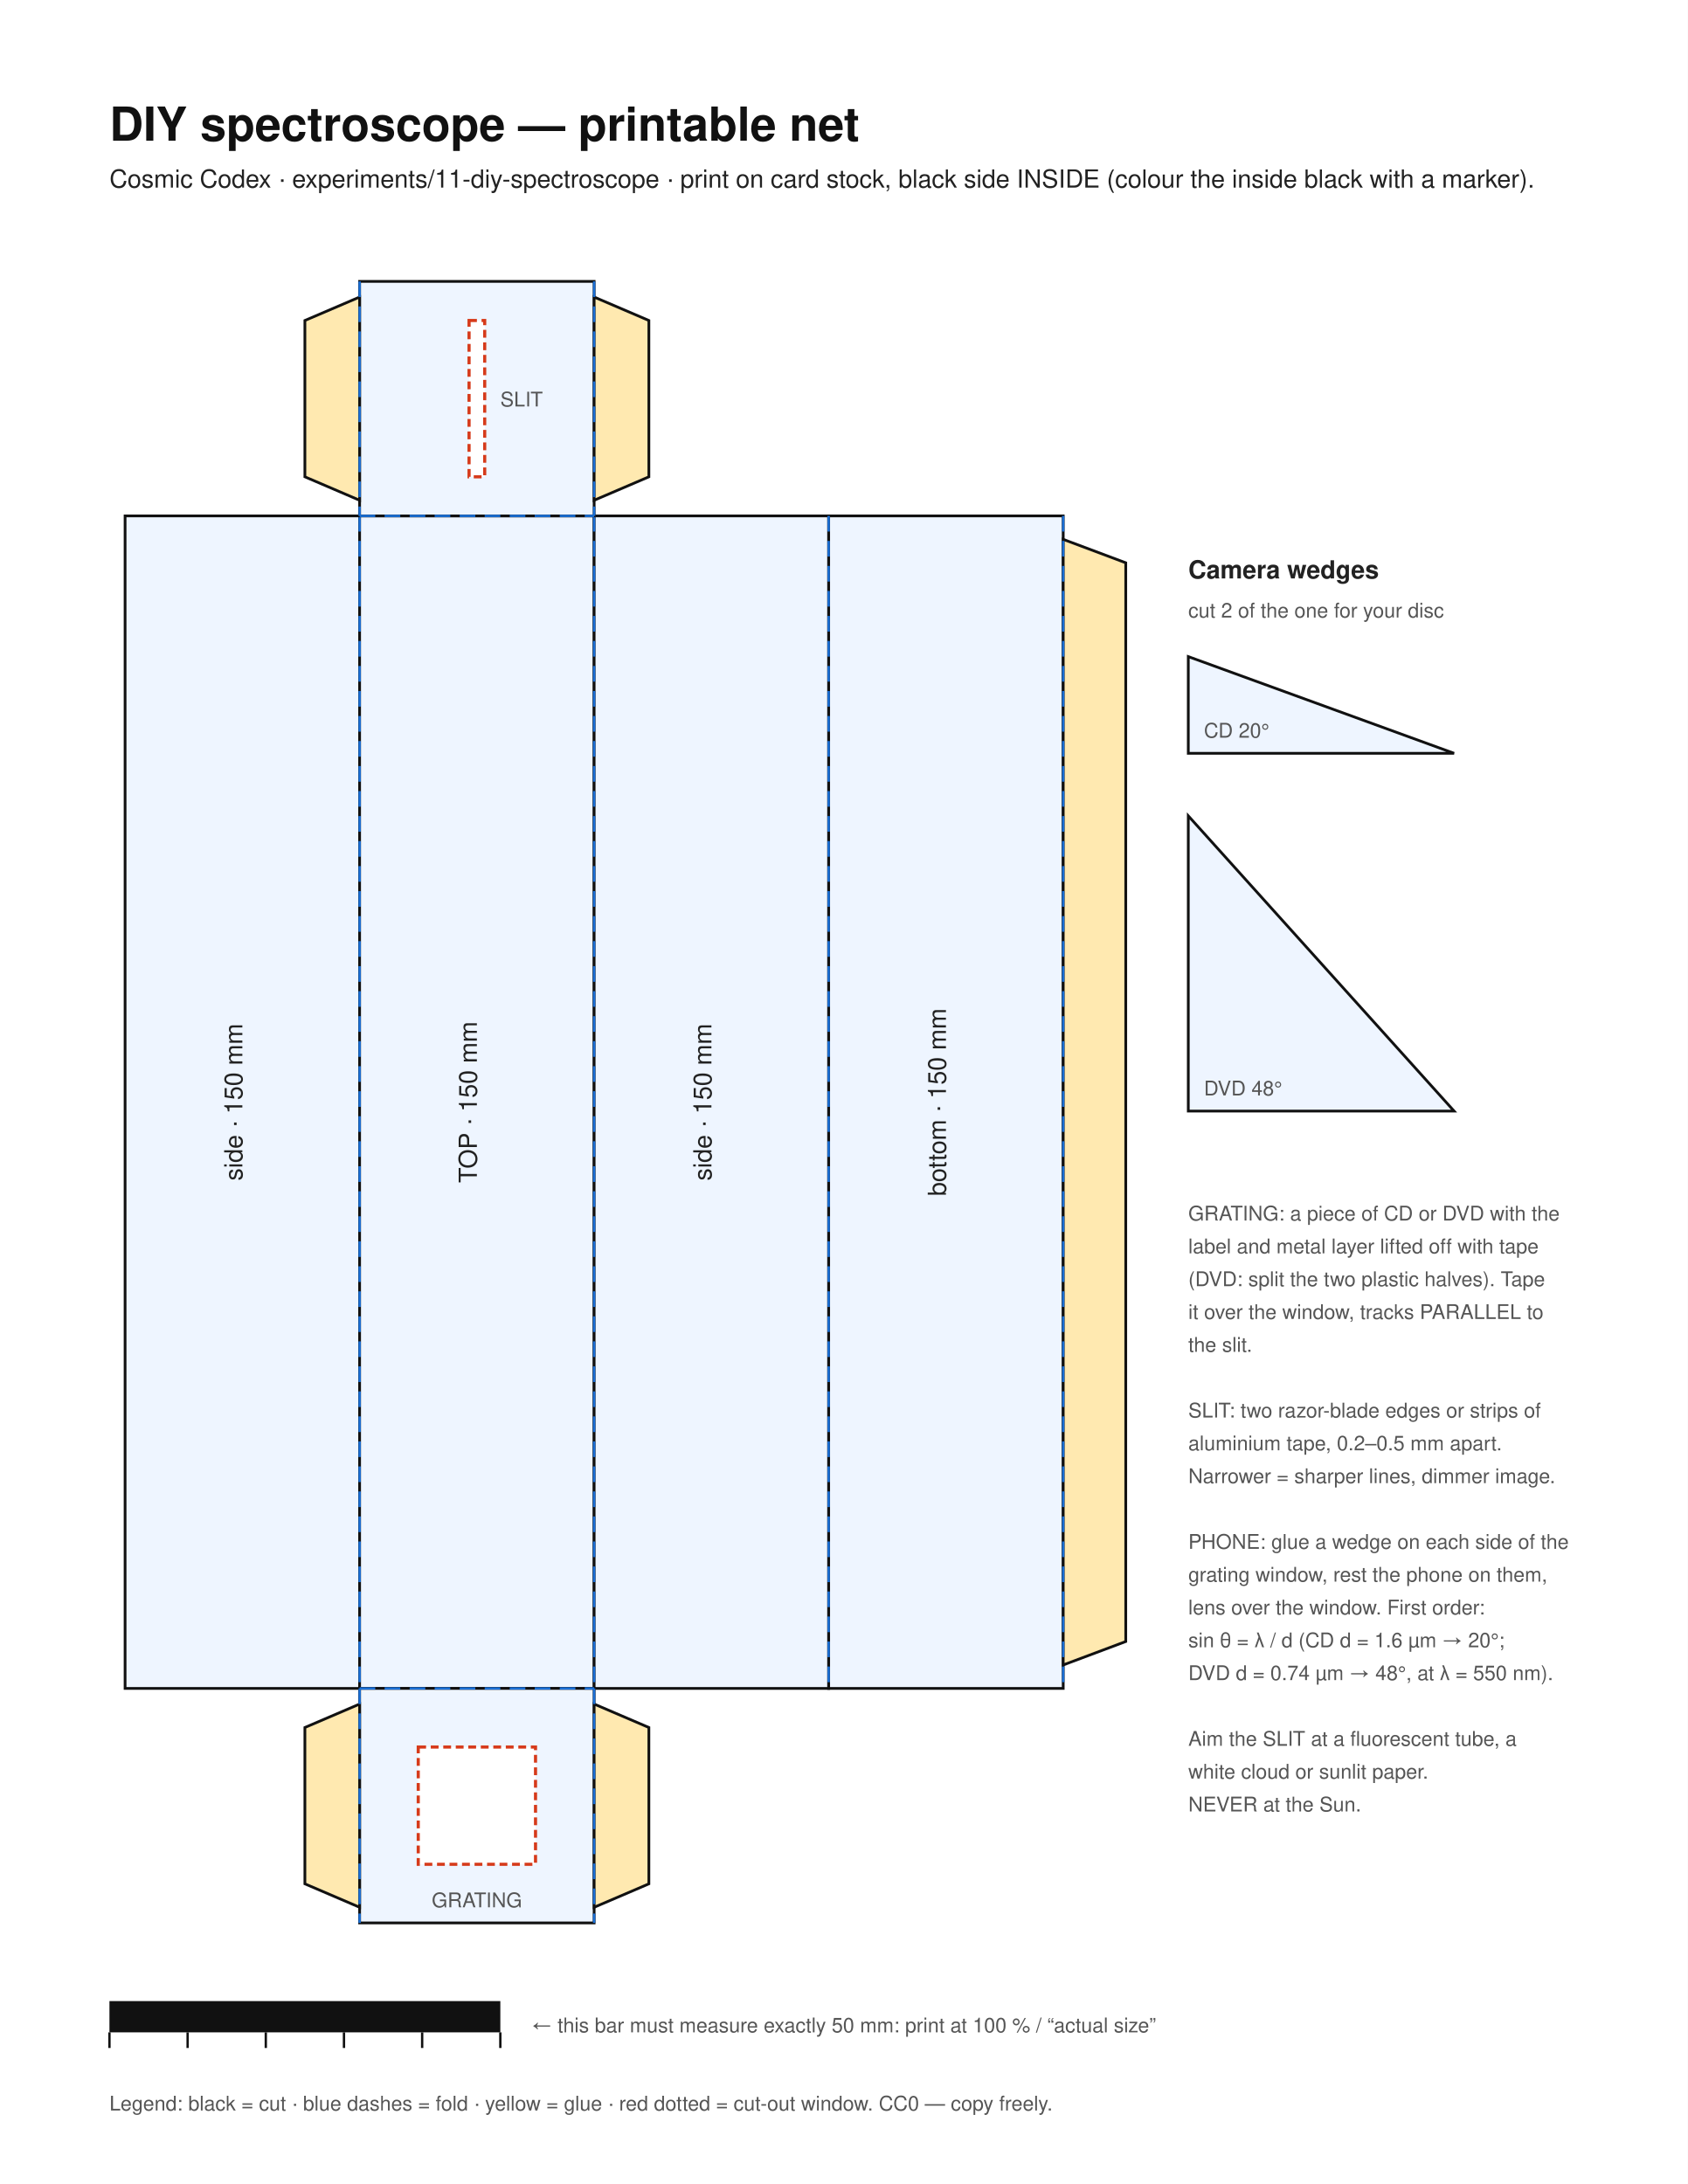
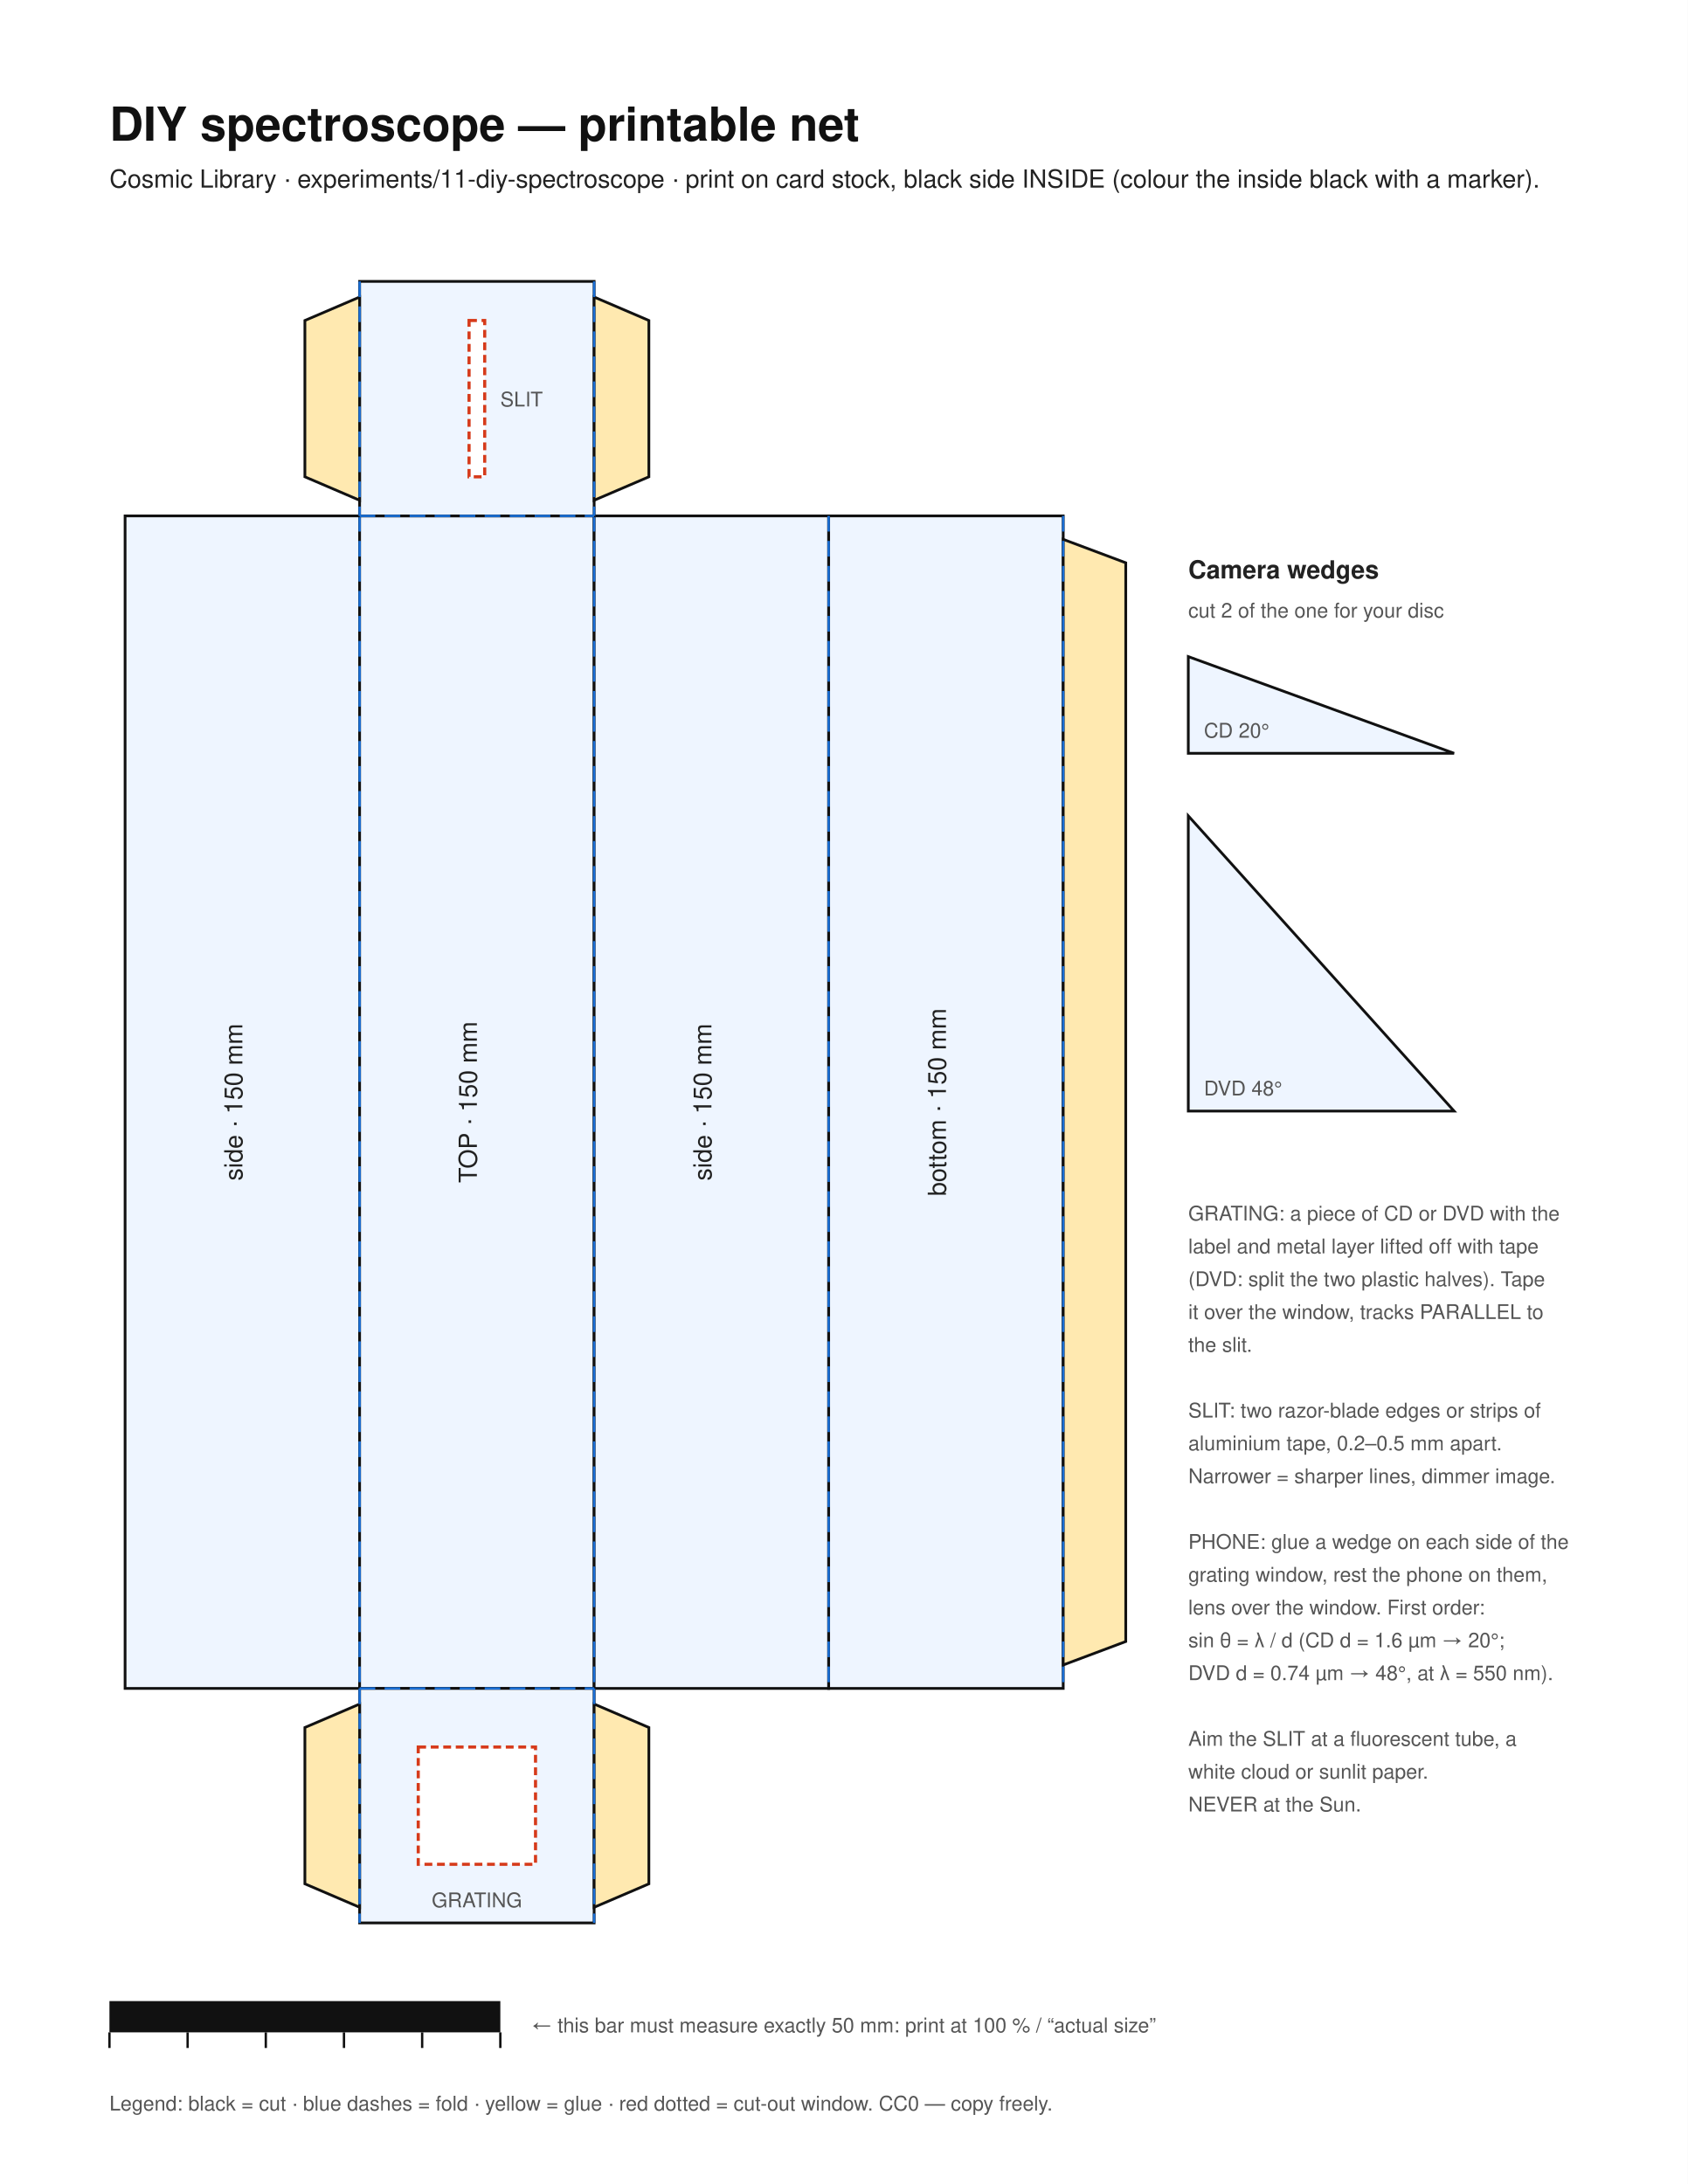
<svg xmlns="http://www.w3.org/2000/svg" width="215.9mm" height="279.4mm" viewBox="0 0 215.9 279.4" font-family="Helvetica, Arial, sans-serif">
  <rect width="215.9" height="279.4" fill="#fff" />
  <style>
 .cut{fill:none;stroke:#111;stroke-width:0.35}
 .fold{fill:none;stroke:#1a6fd6;stroke-width:0.3;stroke-dasharray:2 1.2}
 .glue{fill:#ffe9b0;stroke:#111;stroke-width:0.35}
 .fill{fill:#eef5ff;stroke:#111;stroke-width:0.35}
 .win{fill:#fff;stroke:#d63a1a;stroke-width:0.4;stroke-dasharray:1 0.6}
 .t{font-size:3.2px;fill:#222} .h{font-size:6px;font-weight:700;fill:#111} .s{font-size:2.6px;fill:#555}
 .m{stroke:#d63a1a;stroke-width:0.4}
</style>
  <text x="14" y="18" class="h">DIY spectroscope — printable net</text>
-   <text x="14" y="24" class="t">Cosmic Codex · experiments/11-diy-spectroscope · print on card stock, black side INSIDE (colour the inside black with a marker).</text>
+   <text x="14" y="24" class="t">Cosmic Library · experiments/11-diy-spectroscope · print on card stock, black side INSIDE (colour the inside black with a marker).</text>
  <g transform="translate(14,256)">
    <rect x="0" y="0" width="50" height="4" fill="#111" />
    <line x1="0" y1="4" x2="0" y2="6" stroke="#111" stroke-width="0.3" />
    <line x1="10" y1="4" x2="10" y2="6" stroke="#111" stroke-width="0.3" />
    <line x1="20" y1="4" x2="20" y2="6" stroke="#111" stroke-width="0.3" />
    <line x1="30" y1="4" x2="30" y2="6" stroke="#111" stroke-width="0.3" />
    <line x1="40" y1="4" x2="40" y2="6" stroke="#111" stroke-width="0.3" />
    <line x1="50" y1="4" x2="50" y2="6" stroke="#111" stroke-width="0.3" />
    <text x="54" y="4" class="s">← this bar must measure exactly 50 mm: print at 100 % / “actual size”</text>
  </g>
  <rect class="fill" x="16" y="66" width="30" height="150" />
  <rect class="fill" x="46" y="66" width="30" height="150" />
  <line class="fold" x1="46" y1="66" x2="46" y2="216" />
  <rect class="fill" x="76" y="66" width="30" height="150" />
  <line class="fold" x1="76" y1="66" x2="76" y2="216" />
  <rect class="fill" x="106" y="66" width="30" height="150" />
  <line class="fold" x1="106" y1="66" x2="106" y2="216" />
  <polygon class="glue" points="136,69 144,72 144,210 136,213" />
  <line class="fold" x1="136" y1="66" x2="136" y2="216" />
  <rect class="fill" x="46" y="36" width="30" height="30" />
  <line class="fold" x1="46" y1="66" x2="76" y2="66" />
  <rect class="win" x="60.0" y="41" width="2" height="20" />
  <text x="64.0" y="52" class="s">SLIT</text>
  <rect class="fill" x="46" y="216" width="30" height="30" />
  <line class="fold" x1="46" y1="216" x2="76" y2="216" />
  <rect class="win" x="53.5" y="223.5" width="15" height="15" />
  <text x="61.0" y="244" class="s" text-anchor="middle">GRATING</text>
  <polygon class="glue" points="46,38 39,41 39,61 46,64" />
  <line class="fold" x1="46" y1="36" x2="46" y2="66" />
  <polygon class="glue" points="76,38 83,41 83,61 76,64" />
  <line class="fold" x1="76" y1="36" x2="76" y2="66" />
  <polygon class="glue" points="46,218 39,221 39,241 46,244" />
  <line class="fold" x1="46" y1="216" x2="46" y2="246" />
  <polygon class="glue" points="76,218 83,221 83,241 76,244" />
  <line class="fold" x1="76" y1="216" x2="76" y2="246" />
  <text x="31.0" y="141.0" class="t" text-anchor="middle" transform="rotate(-90 31.0 141.0)">side · 150 mm</text>
  <text x="61.0" y="141.0" class="t" text-anchor="middle" transform="rotate(-90 61.0 141.0)">TOP · 150 mm</text>
  <text x="91.0" y="141.0" class="t" text-anchor="middle" transform="rotate(-90 91.0 141.0)">side · 150 mm</text>
  <text x="121.0" y="141.0" class="t" text-anchor="middle" transform="rotate(-90 121.0 141.0)">bottom · 150 mm</text>
  <text x="152" y="74" class="t" font-weight="700">Camera wedges</text>
  <text x="152" y="79" class="s">cut 2 of the one for your disc</text>
  <polygon class="fill" points="152,96.37 186,96.37 152,84" />
  <text x="154" y="94.37" class="s">CD 20°</text>
  <polygon class="fill" points="152,142.14 186,142.14 152,104.375" />
  <text x="154" y="140.14" class="s">DVD 48°</text>
  <text x="152" y="156.14" class="s">GRATING: a piece of CD or DVD with the</text>
  <text x="152" y="160.34" class="s">label and metal layer lifted off with tape</text>
  <text x="152" y="164.54" class="s">(DVD: split the two plastic halves). Tape</text>
  <text x="152" y="168.74" class="s">it over the window, tracks PARALLEL to</text>
  <text x="152" y="172.94" class="s">the slit.</text>
  <text x="152" y="177.14" class="s" />
  <text x="152" y="181.34" class="s">SLIT: two razor-blade edges or strips of</text>
  <text x="152" y="185.54" class="s">aluminium tape, 0.2–0.5 mm apart.</text>
  <text x="152" y="189.74" class="s">Narrower = sharper lines, dimmer image.</text>
  <text x="152" y="193.94" class="s" />
  <text x="152" y="198.14" class="s">PHONE: glue a wedge on each side of the</text>
  <text x="152" y="202.34" class="s">grating window, rest the phone on them,</text>
  <text x="152" y="206.54" class="s">lens over the window. First order:</text>
  <text x="152" y="210.74" class="s">sin θ = λ / d  (CD d = 1.6 µm → 20°;</text>
  <text x="152" y="214.94" class="s">DVD d = 0.74 µm → 48°, at λ = 550 nm).</text>
  <text x="152" y="219.14" class="s" />
  <text x="152" y="223.34" class="s">Aim the SLIT at a fluorescent tube, a</text>
  <text x="152" y="227.54" class="s">white cloud or sunlit paper.</text>
  <text x="152" y="231.74" class="s">NEVER at the Sun.</text>
  <text x="14" y="270" class="s">Legend:  black = cut   ·   blue dashes = fold   ·   yellow = glue   ·   red dotted = cut-out window.  CC0 — copy freely.</text>
</svg>
